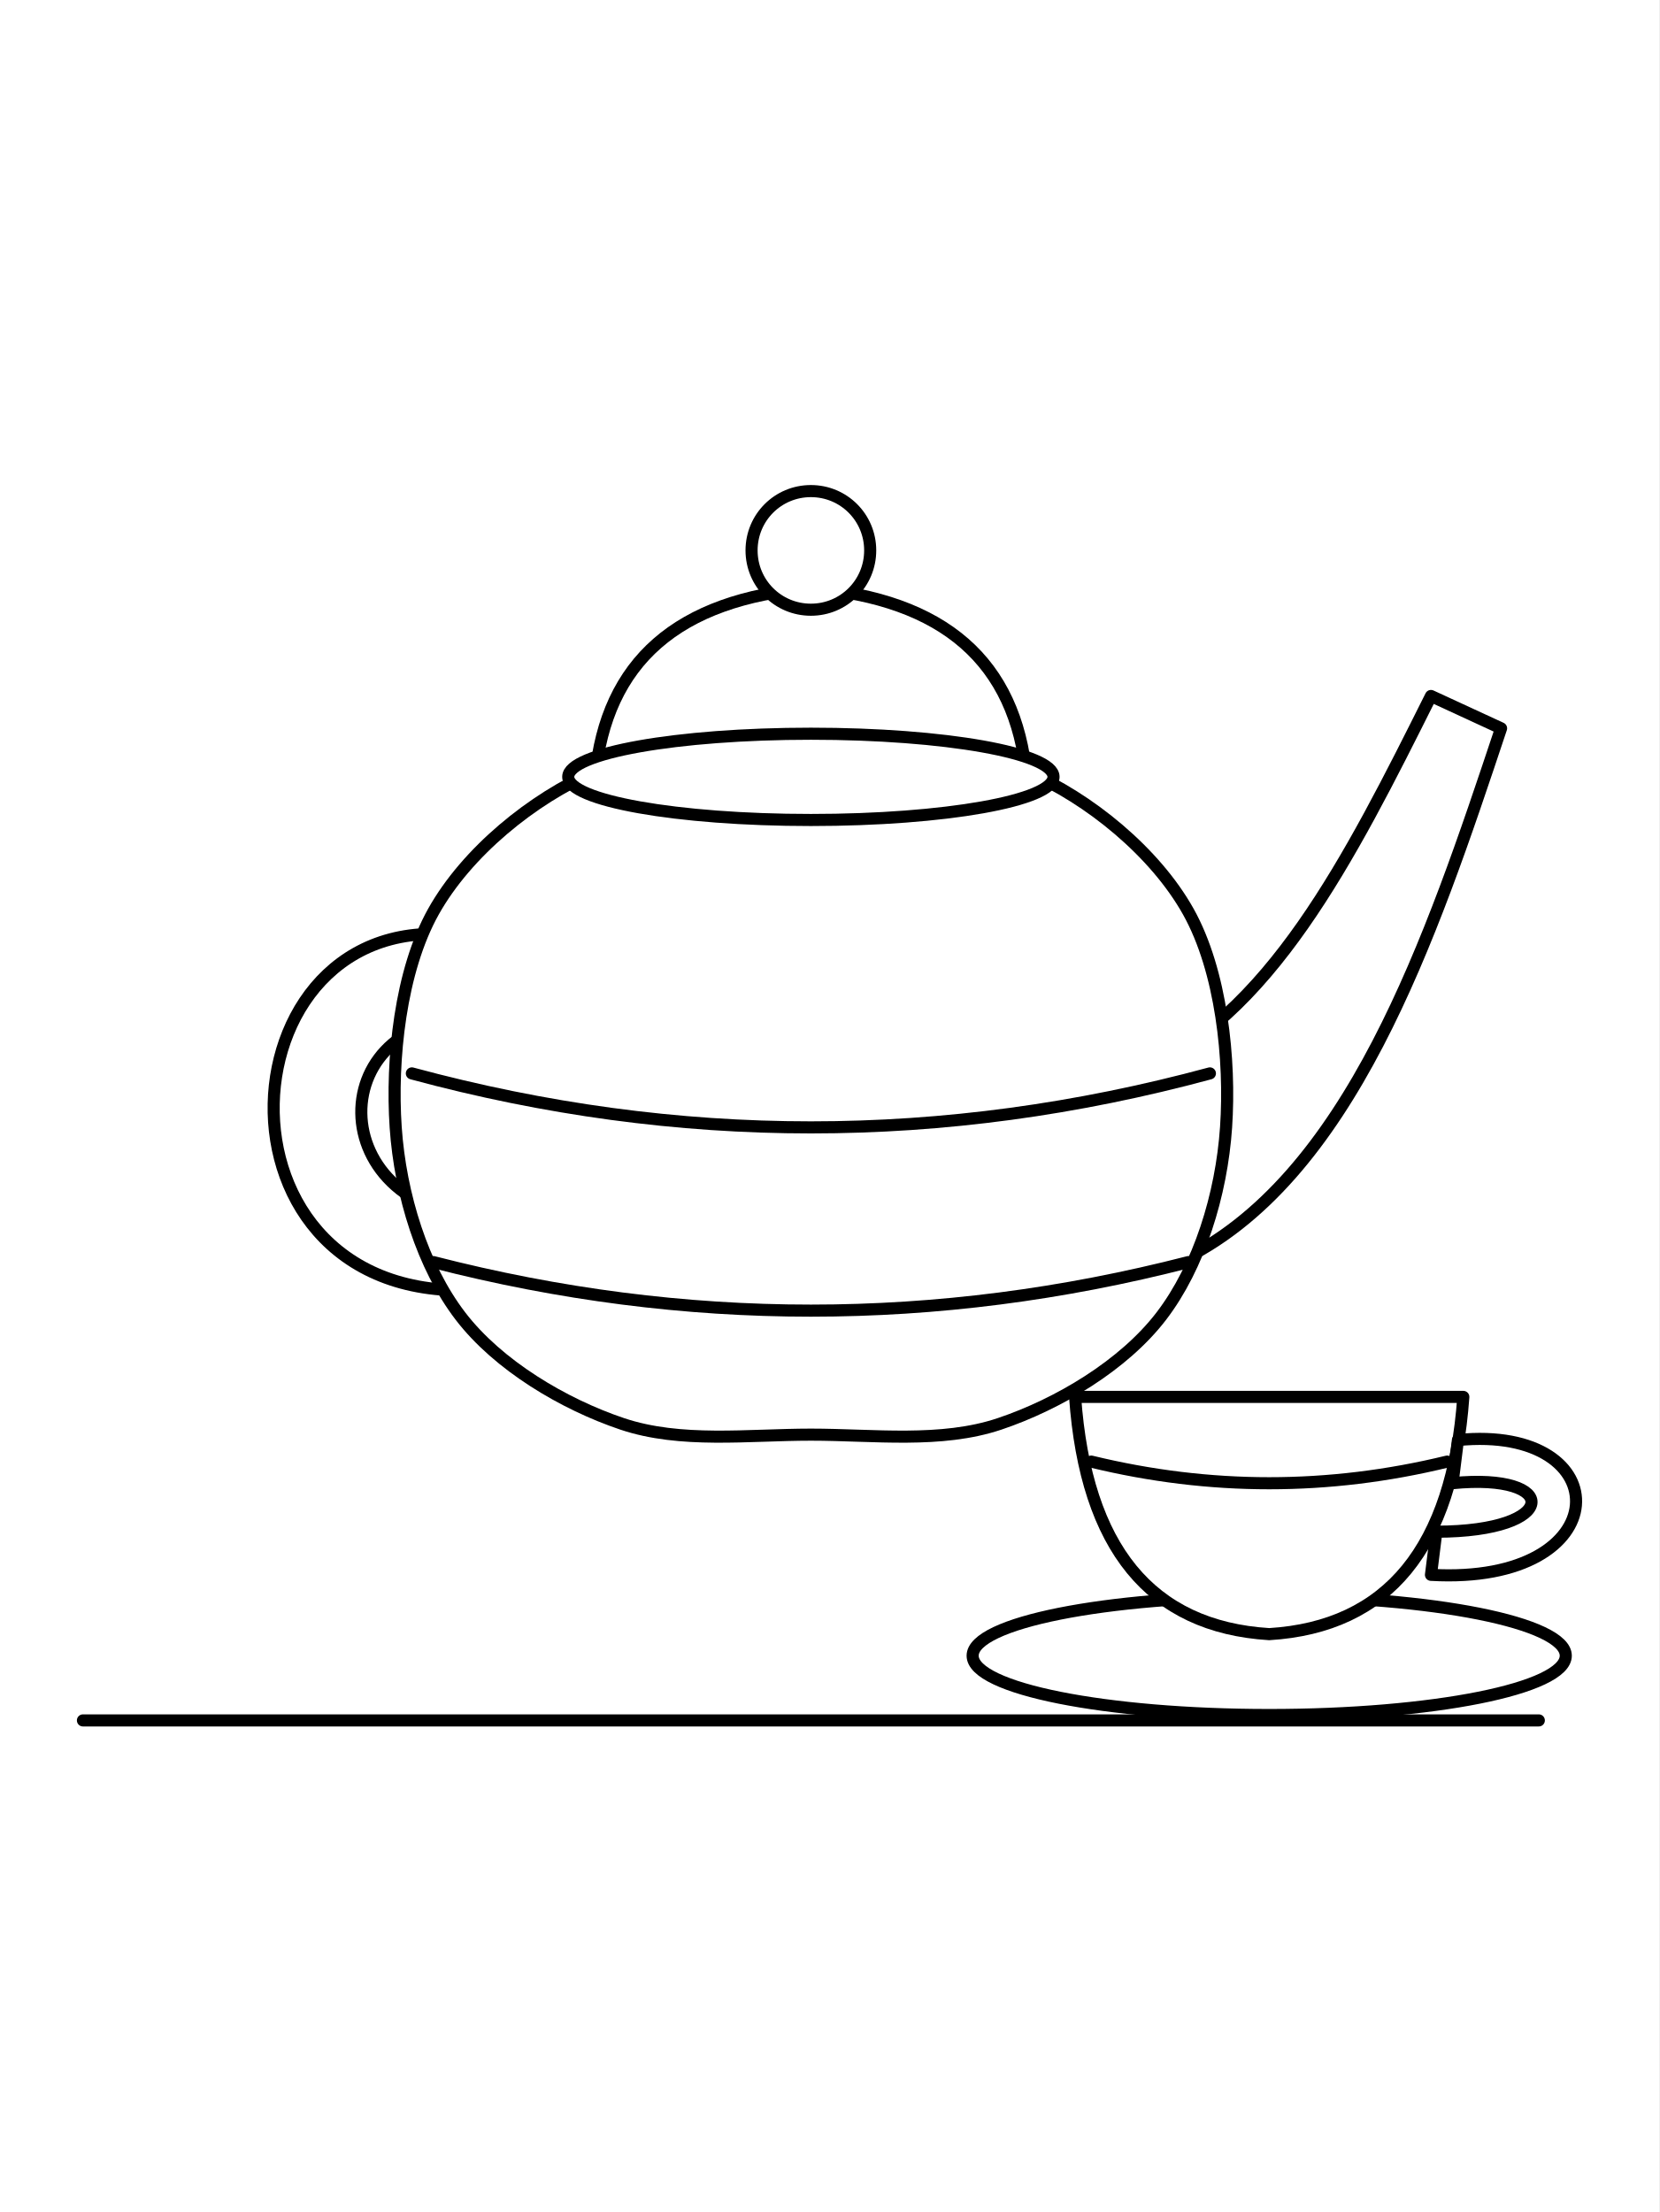
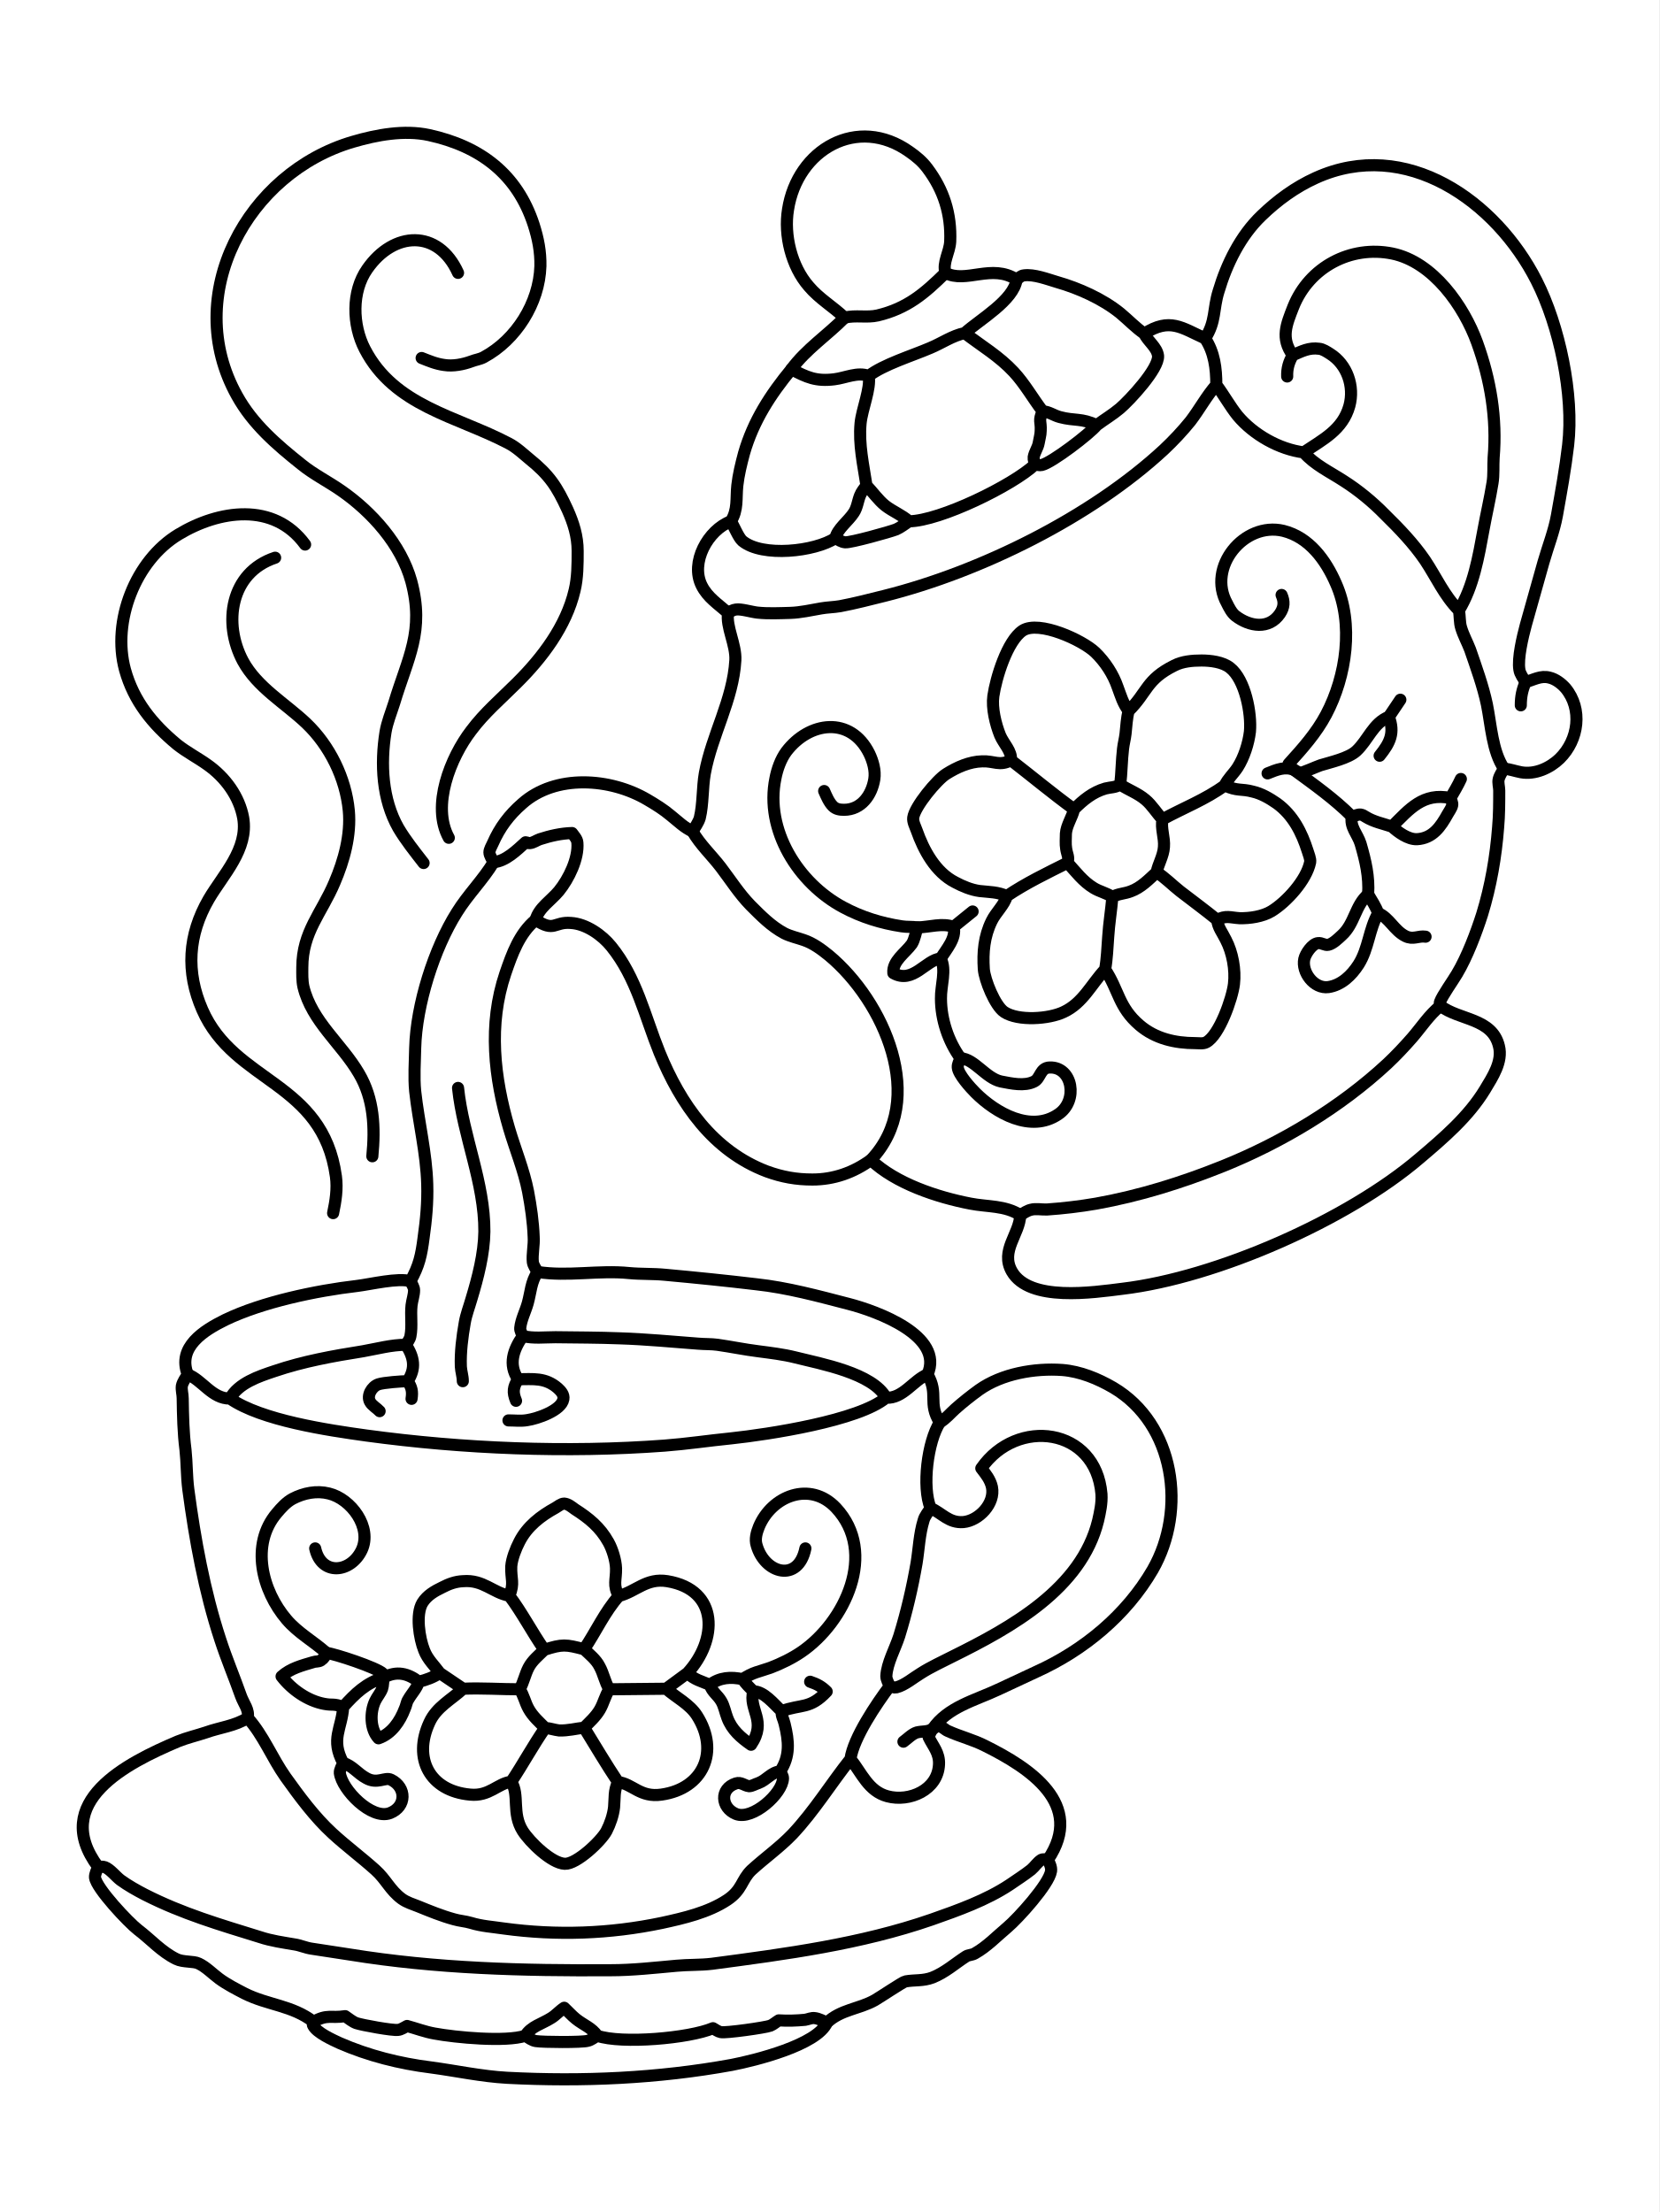
<svg xmlns="http://www.w3.org/2000/svg" version="1.1" viewBox="0 0 600 800" width="5.715in" height="7.62in" role="img" aria-label="Teatime, a picture to color">
  <rect width="600" height="800" fill="#fff" />
-   <g transform="translate(0.745 -118.79) scale(0.975)" fill="#fff" data-bw="white" stroke="#000" stroke-width="4.486" stroke-linecap="round" stroke-linejoin="round">
-     <path d="M420 520 C470 500 500 440 530 380 L556 392 C530 470 500 560 436 590 Z" />
-     <path d="M176 470 C80 450 70 610 180 600 L184 574 C116 574 118 494 180 500 Z" />
-     <path d="M300 400 C326.7 400 356.7 398 380 408 C403.3 418 427.7 438 440 460 C452.3 482 455.7 515 454 540 C452.3 565 444 591.7 430 610 C416 628.3 391.7 642.7 370 650 C348.3 657.3 323.3 654 300 654 C276.7 654 251.7 657.3 230 650 C208.3 642.7 184 628.3 170 610 C156 591.7 147.7 565 146 540 C144.3 515 147.7 482 160 460 C172.3 438 196.7 418 220 408 C243.3 398 273.3 400 300 400 Z" />
-     <path d="M220 410 C224 367.3 250.7 344 300 340 C349.3 344 376 367.3 380 410 Z" />
-     <path d="M390 410 C390 418.8 349.7 426 300 426 C250.3 426 210 418.8 210 410 C210 401.2 250.3 394 300 394 C349.7 394 390 401.2 390 410 Z" />
-     <path d="M322 326 C322 338.2 312.2 348 300 348 C287.8 348 278 338.2 278 326 C278 313.8 287.8 304 300 304 C312.2 304 322 313.8 322 326 Z" />
-     <path fill="none" stroke-width="4.486" d="M152 520 C250.7 546.7 349.3 546.7 448 520" />
-     <path fill="none" stroke-width="4.486" d="M160 590 C253.3 614 346.7 614 440 590" />
-     <path d="M580 736 C580 748.2 530.8 758 470 758 C409.2 758 360 748.2 360 736 C360 723.8 409.2 714 470 714 C530.8 714 580 723.8 580 736 Z" />
-     <path d="M398 640 L542 640 C538 696 514 725.3 470 728 C426 725.3 402 696 398 640 Z" />
-     <path d="M540 656 C600 650 600 710 530 706 L532 690 C578 690 578 668 538 672 Z" />
-     <path fill="none" stroke-width="4.486" d="M404 664 C448 674.7 492 674.7 536 664" />
-     <path fill="none" d="M30 760 L570 760" />
+   <g transform="translate(-3.827 -4.948) scale(1.013)" fill="#fff" data-bw="white" stroke="#000" stroke-width="4.319" stroke-linecap="round" stroke-linejoin="round">
+     <path fill="none" stroke-width="4.319" d="M341.3 102.3 C333.8 109.7 327.6 115 317.1 117.5 C313.2 118.4 309.2 117.3 305.3 118.3 M366.7 104.7 C365.7 112.1 353.5 119 348.2 123.8 M348.2 123.8 C343.8 124.7 340 127.4 335.9 129.1 C329.4 131.9 319.2 135 313.9 139.1 M348.2 123.8 C354.2 128.4 360.5 132.1 365.7 137.7 C369.6 141.9 372.5 147.1 376 151.7 M412.3 124 C413.6 126.8 416.8 128.8 417.2 131.9 C417.6 136.5 407 147.8 403.6 150.7 C401 152.9 398.1 154.6 395.3 156.7 M434 125.7 C437.3 130.7 438 136.4 438 142.3 M465.3 131.7 C468.5 130.3 471.1 128.9 474.7 129.4 C476 129.5 477.5 130.5 478.6 131.2 C484.7 135 487.4 142.8 485.5 149.8 C483.1 158.4 476 161.8 469.2 166.4 M465.3 131.7 C463.9 134.1 463.2 136.4 463.3 139.3 M465.3 131.7 C460.9 125.6 463 120.8 465.5 114.4 C471.2 100.2 486 92.4 500.8 95.4 C515.4 98.4 526.4 114.2 531.1 127.2 C535.9 140.5 538.2 154.2 537 168.3 C536.8 171.3 537.1 174.4 536.6 177.3 C535.7 182.9 534.4 188.4 533.4 193.9 C531.6 203.7 529.8 214.3 524.6 222.8 M286.3 136.7 C291.8 139.6 295.1 141.1 301.6 140.3 C305.7 139.8 309.9 137.6 313.9 139.1 M313.9 139.1 C314.7 143.6 311.5 150.9 311 156 C310.3 163.6 312 170.9 313.1 178.2 M438 142.3 C440.7 145.9 442.8 149.8 445.6 153.3 C451.3 160.1 460.5 165.3 469.2 166.4 M438 142.3 C434.5 146.3 432 151 428.8 155.2 C425.9 158.8 422.6 162.3 419.3 165.4 C393.3 189.5 353.9 209 319.6 217.6 C314.4 218.9 309 220.3 303.7 221.3 C301.4 221.7 299.1 221.7 296.9 222.1 C293.4 222.7 289.5 223.6 285.9 223.7 C282.1 223.8 278 224 274.2 223.6 C272.2 223.4 268.3 222.2 266.5 222.5 C265.5 222.6 264.5 223.2 263.7 223.7 M376 151.7 C378.4 151.9 379.9 153.2 382.2 153.8 C387.4 155.2 390 154.1 395.3 156.7 M376 151.7 C374.4 155.3 375.5 155.2 375.3 158.7 C375.3 160.1 374.8 161.7 374.6 163 C374.3 164.8 373.1 166.3 372.8 168.1 C372.7 169 373.1 169.9 373.3 170.7 M395.3 156.7 C392.9 159.7 379.3 170.1 375.7 170.9 C374.8 171.1 374.1 170.8 373.3 170.7 M469.2 166.4 C473 170.8 478.6 173.4 483.5 176.6 C488.7 179.9 493.8 184.1 498.1 188.5 C503.3 193.6 508.4 198.9 512.5 204.9 C516.5 210.9 519.4 217.6 524.6 222.8 M373.3 170.7 C365.3 178.2 339.3 190.9 328.3 191 M313.1 178.2 C315.3 180.5 317.3 183.4 319.8 185.4 C322.5 187.5 325.7 188.7 328.3 191 M313.1 178.2 C312.3 179.3 311.3 180.5 310.8 181.8 C310 183.8 309.8 186.1 308.6 187.9 C306.7 190.9 302.7 193.7 302 197 M264.7 191 C265.8 192.7 267.4 196.8 268.8 198 C275.9 203.9 294.7 201.8 302 197 M328.3 191 C326.8 192 325.3 193.2 323.7 193.9 C321.4 194.8 307.4 198.7 305.5 198.5 C304.2 198.4 303.1 197.6 302 197 M524.6 222.8 C525 224.8 524.8 227.1 525.4 229 C526.2 231.7 527.6 234.2 528.6 236.8 C530.8 243.2 533.2 249.8 534.6 256.4 C536.1 263.8 536.5 273.1 540.7 279.3 M548.4 248.4 C547.2 251.2 546.7 253.6 546.7 256.7 M406.7 258.7 C413.4 252.1 412.9 247.5 423 242.5 C425.9 241 429.5 240.7 432.7 240.7 C435.9 240.7 440.3 241.2 442.9 243.3 C448.3 247.5 450.6 259.6 450 266.1 C449.5 270.3 447.9 275.3 445.6 278.9 C444.1 281.2 442.1 282.9 441 285.3 M406.7 258.7 C406 261.3 405.9 264.1 405.6 266.8 C405.4 268.6 404.9 270.4 404.7 272.2 C404.2 276.4 404.2 280.8 403.7 285 M406.7 258.7 C404.6 255.9 404 253.5 402.8 250.3 C401.2 245.6 398.3 241.2 394.8 237.8 C390.2 233.4 374.7 226.3 368.9 230 C363.3 233.7 359.3 247.1 358.4 253.4 C357.8 257.7 359.2 263.4 360.8 267.4 C362.1 270.5 365 273 364.7 276.3 M499.6 260.8 L503.7 254.7 M499.6 260.8 C501.7 266.5 500.1 270 496.3 274.7 M364.7 276.3 C372.2 282.1 379.5 288.2 387.2 293.8 M364.7 276.3 C360.6 278.5 358.6 276.5 354.4 276.7 C349.9 276.8 345.4 278.8 341.6 281.2 C338.2 283.3 330.3 292.9 329.8 296.8 C329.6 298.3 330.5 299.9 331 301.3 C333.5 308.4 337.7 316.3 344.8 319.9 C347.4 321.3 350.5 322.6 353.5 323 C357 323.4 360 323.3 363.2 324.8 M465.8 279.8 C462.6 278.4 459.5 279.7 456.3 281 M465.8 279.8 C473 285.1 480.1 290.1 486.4 296.4 M403.7 285 C406.6 286.9 410 288.1 412.7 290.4 C415 292.3 416.7 295.2 418.8 297.4 M403.7 285 C401.8 286.1 400.4 285.9 398.4 286.4 C393.9 287.7 390.5 290.5 387.2 293.8 M441 285.3 C445.5 287.4 446.9 286.4 451 287.5 C454.1 288.2 457 289.9 459.6 291.7 C465.4 295.9 468.5 302.1 470.6 308.7 C470.9 309.8 471.7 311.5 471.5 312.7 C470.2 319.1 463.1 326.9 457.7 330.2 C454.6 332.1 449.9 332.8 446.3 332.7 C443 332.5 441.4 331.6 438.3 333.3 M441 285.3 C434.2 290.3 426.1 293.4 418.8 297.4 M521.6 289.8 C511.8 287.8 507 293.7 500.7 300 M521.6 289.8 C522.9 287.5 524.2 285.4 525.3 283 M521.6 289.8 C521.8 290.6 522.4 291.5 522.2 292.4 C522 293.4 521.1 294.6 520.6 295.5 C518.1 300 515.3 304.2 509.6 304.5 C506.4 304.6 502.9 302 500.7 300 M387.2 293.8 C386.6 296.6 384.5 299.5 384.3 302.5 C384.3 304.2 384.1 306.2 384.4 307.9 C384.7 310 385.5 310.8 384.9 312.9 M486.4 296.4 C487.4 296.2 488.5 295.6 489.5 295.7 C490.2 295.8 490.7 296.1 491.3 296.5 C494.2 298.3 497.4 298.9 500.7 300 M418.8 297.4 C418.1 300.6 419.6 303.9 419.3 307.3 C419.1 310.5 417.2 313.5 416.7 316.3 M251 301.7 C253.7 306.4 257.8 310.2 261.1 314.5 C264.6 319.1 267.7 324 271.7 328.1 C275.4 331.8 279.1 335.6 283.8 338.1 C286 339.2 288.4 339.7 290.7 340.5 C294 341.6 297 343.8 299.7 346 C319.3 362.3 335.1 397.5 314.7 419 M208 302.3 C208.7 303.3 209.8 304.4 209.9 305.7 C210.4 311.4 206.8 318.7 203.3 323 C200.5 326.4 196.1 329 195 333.3 M208 302.3 C204.1 302.4 200.2 303.3 196.5 304.5 C195.3 304.9 194.2 305.8 192.9 305.9 C192.3 306 192 305.6 191.4 305.6 M191.4 305.6 C188.3 308.4 184.3 312.4 180 312.7 M384.9 312.9 C387.8 316.1 390.4 319.6 394.2 321.9 C396.3 323.2 398.8 323.7 400.9 325.1 M384.9 312.9 C377.7 316.5 370 320.2 363.2 324.8 M416.7 316.3 C419.7 318.2 422.3 320.9 425.1 323.1 C429.5 326.5 434 329.8 438.3 333.3 M416.7 316.3 C413.9 318.9 411.1 321.8 407.5 323.1 C405.2 324 403.1 323.9 400.9 325.1 M492.2 324.2 C493.5 326.4 494.9 328.5 495.8 330.9 M492.2 324.2 C487.6 328 487.4 334.7 482.8 338.8 C481.5 340 479.7 341.8 478 342.2 C476.8 342.5 475.6 341.4 474.3 341.6 C472.2 341.8 469.8 345.4 469.4 347.3 C468.4 352 472.9 358 478 357.3 C482.7 356.6 486.3 353.1 488.8 349.2 C492.4 343.5 492.5 336.6 495.8 330.9 M363.2 324.8 C362.4 327.9 359.3 330.6 357.8 333.7 C355.1 339.2 354.6 344.9 355 350.9 C355.3 354.8 359 364 362.3 366.2 C367.3 369.5 378.3 368.7 383.5 366.2 C390.4 363 393.4 356.2 398.3 351 M400.9 325.1 C400.5 329.8 399.7 334.6 399.4 339.4 C399.1 343.3 399 347.1 398.3 351 M438.3 333.3 C438.6 336.1 440.2 337.9 441.4 340.4 C443.8 345 444.9 351.1 444.3 356.2 C443.7 361.3 439.1 374.5 434.4 377 C433.3 377.6 431.7 377.3 430.4 377.3 C423.3 377.3 416.2 375.7 410.6 370.9 C403.1 364.5 403.2 358.4 398.3 351 M344.2 335.8 L351 330.3 M344.2 335.8 C345.3 339.8 341.6 343.8 339.6 347.1 M518 364 C514 367.2 511.2 371.6 507.9 375.4 C505.1 378.6 502.1 381.8 499 384.7 C482.3 400.2 461.5 412.7 440.4 421.2 C425.7 427.1 410.7 431.8 395.1 434.6 C389.3 435.6 383.4 436.3 377.6 436.7 C375.7 436.8 373.6 436.3 371.8 436.8 C370.5 437.1 369.2 438 368 438.7 M195.7 459 C193.3 462.6 193.3 466.1 192.2 470.1 C191.4 473 189.8 476 189.5 479 C189.4 480 190.1 481 190.4 481.9 M150.3 462.3 C150.8 463.3 151.6 464.5 151.6 465.5 C151.6 467.3 150.9 469.1 150.7 470.9 C150.3 474.5 151 478.4 150.3 481.9 C150.1 483.1 149.2 484.1 148.7 485 M190.4 481.9 C194.3 482.8 198.1 482.3 202.1 482.3 C209.7 482.4 217.4 482.4 225.1 482.7 C234.4 483 243.7 483.9 253 484.6 C255.3 484.8 257.7 484.7 259.9 485 C264.8 485.7 269.6 486.7 274.4 487.3 C278.9 487.9 283.3 488.4 287.7 489.5 C296.8 491.8 315.3 495.1 320.1 503.9 M190.4 481.9 C187 486.8 185.2 492 188.7 497.3 M148.7 485 C151.6 489.5 152.3 493.4 149.3 498 M148.7 485 C143.5 485 138.5 486.4 133.4 487.3 C122.7 489 112.1 490.9 101.8 494.4 C96.1 496.3 88.9 498.7 85.9 504.2 M70.8 495.6 C76 497.6 79.5 504.3 85.9 504.2 M334.9 495.6 C329.9 497.6 326.1 504.3 320.1 503.9 M188.7 497.3 C187 500.1 186.7 501.9 188 505 M149.3 498 C150.8 500.2 151.1 501.7 150.7 504.3 M149.3 498 C147.2 498 140.7 498.5 138.9 499.1 C136.5 499.9 134.6 503.2 135.9 505.4 C136.6 506.7 138.4 507.7 139.3 508.7 M320.1 503.9 C310.4 512.1 278 517 264.9 518.4 C256.9 519.2 248.9 520.4 241 521 C206.1 523.6 169.1 522.1 134.6 517.4 C120.9 515.5 97.1 512 85.9 504.2 M339.3 512.7 C334.9 519.6 332.9 535.8 336 543.3 M336 543.3 C335.2 544.7 333.9 546.1 333.5 547.7 C332 552.5 331.8 558 331 562.9 C329.5 571.6 327.4 580.6 324.8 589 C323.4 593.4 320.4 598.7 320.2 603.3 C320.2 604.6 321 605.8 321.4 606.9 M185.6 574.6 C187.5 570.1 186.1 568.6 186.3 564.1 C186.5 561.4 187.9 557.8 189.2 555.3 C192 549.8 196.8 546.1 202.1 543.2 C203 542.7 204.1 541.7 205.2 541.7 C206.6 541.8 207.9 542.9 209 543.7 C214 546.9 218 550.1 221 555.5 C222.4 558 223.6 561.9 223.7 564.8 C223.8 569 222.5 570.8 224.7 574.7 M185.6 574.6 C190.2 580.7 193.7 587.6 198.1 593.9 M185.6 574.6 C179.7 573.5 176.3 568.8 169.1 569.4 C166.4 569.5 164 570.4 161.7 571.6 C159 572.9 156.3 574.4 154.6 577.1 C152.1 581.2 153.5 589.9 155.2 594.1 C156.4 597.3 158.9 599.6 160.8 602.2 M224.7 574.7 C231 573 234.5 568.2 242 569.4 C260.7 572.5 259.9 590.6 249.2 602.2 M224.7 574.7 C219.7 580.3 216.5 587.5 212.3 593.7 M198.1 593.9 C204.6 591.8 205.8 592 212.3 593.7 M198.1 593.9 C196.2 595.8 193.8 597.7 192.5 600.2 C191.2 602.7 190.7 605.5 189.3 608 M212.3 593.7 C214.2 595.5 216.6 597.4 217.8 599.8 C219.3 602.5 219.7 605.4 221.3 608 M120.3 595 C123.2 595.3 138.4 600.3 140.5 602.4 C141 602.9 140.6 603.3 140.8 603.8 M160.8 602.2 L169.1 607.8 M160.8 602.2 C158.3 603.8 156.1 604.6 153.3 605.3 M249.2 602.2 C251.7 604.6 254.2 605.1 257.2 606.4 M249.2 602.2 L241.6 607.8 M140.8 603.8 C145.4 601.3 149.4 602.3 153.3 605.3 M140.8 603.8 C134.5 605.7 130.6 609.5 126.3 614.3 M268.9 604.4 C264.7 603.5 260.8 603.7 257.2 606.4 M268.9 604.4 C270 606 271.3 607.3 272.7 608.7 M321.4 606.9 C316.8 613 308.4 625.4 307.4 632.9 M169.1 607.8 C175.8 607.5 182.6 608 189.3 608 M169.1 607.8 C164.9 611.7 159.6 614.3 157.1 619.8 C151.1 632.7 157.2 644.3 171.6 645.6 C178.5 646.3 181.4 641.6 186.3 641 M241.6 607.8 L221.3 608 M241.6 607.8 C245.1 610.9 250 613.3 252.6 617.4 C260.7 630.1 254.9 643.5 239.9 645.6 C232.3 646.7 229.7 641.8 224.4 641.1 M189.3 608 C190.8 610.2 191.2 612.7 192.5 615 C194 617.7 196.3 619.7 198.4 621.8 M221.3 608 C219.8 610.3 219.3 612.9 217.9 615.3 C216.5 617.7 214.3 619.7 212.3 621.7 M272.7 608.7 C276.6 608.8 279.9 613.1 282.8 615.8 M126.3 614.3 C125.8 622.1 121.7 625.8 126.3 634.3 M282.8 615.8 C282.7 617.6 283.5 618.6 283.9 620.4 C285.4 626.5 285.9 631.9 282.3 637.3 M92.2 618.2 C97.8 624.4 100.9 632.5 105.7 639.3 C110.7 646.3 116.1 653.6 122.4 659.4 C127.4 664 132.8 668 137.8 672.5 C141.6 675.9 143 679.7 147.2 682.8 C149 684.1 151.1 684.7 153.1 685.5 C157.3 687.2 161.4 688.9 165.8 690.1 C167.8 690.7 169.9 690.8 171.9 691.4 C175.8 692.6 179.6 692.8 183.6 693.4 C202.6 696 221.5 695.3 240.1 691.4 C247.9 689.7 256.6 687.7 263.4 683.2 C268.8 679.6 268.4 676.1 272 672.6 C276.8 668.2 282.2 664.4 286.7 659.7 C294.5 651.4 300.4 641.7 307.4 632.9 M198.4 621.8 C200.1 621.9 201.7 622.5 203.4 622.7 C206.6 622.8 209.5 622 212.3 621.7 M198.4 621.8 C194.1 628 190.5 634.7 186.3 641 M212.3 621.7 C216.3 628.2 220.2 634.8 224.4 641.1 M336.7 622.2 C334.7 623.3 333.2 622.9 331.1 623.4 C329.4 623.9 327.7 625.7 326.3 626.7 M336.7 622.2 C336 623.2 335.7 623.9 335.3 625.1 C336.9 628.4 339.2 630.7 339 634.8 C338.6 644 328.4 648.3 320.6 646.2 C313.8 644.4 311.4 637.9 307.4 632.9 M126.3 634.3 C129.5 635.2 131.5 638.1 134.5 639.7 C138.5 642 141.2 639.2 143.4 640.3 C148.9 643 148.9 649.9 143 652.2 C136.4 654.7 125.9 643.9 125.1 637.9 C125 636.7 125.9 635.4 126.3 634.3 Z M282.3 637.3 C282.7 638.1 283.3 638.9 283.3 639.8 C283.2 645.2 272.4 654.9 266.5 652.5 C261.2 650.3 260.6 643.5 266.5 641.6 C268.3 641 269.5 642.4 271.2 642.6 C272.2 642.6 273.5 641.8 274.5 641.5 C277.5 640.4 279.1 637.6 282.3 637.3 Z M186.3 641 C189.3 645.7 186.4 652.3 190.4 658.6 C192.9 662.5 200.6 670.1 205.4 670.3 C209.6 670.5 218.4 662.2 220.3 658.6 C221.6 656.1 222.7 652.9 223 650.1 C223.3 646.7 222.9 644.3 224.4 641.1 M377.9 668.8 C377.1 668.8 376.3 668.5 375.5 668.9 C374.1 669.8 373.2 671.3 371.9 672.4 C369.5 674.3 366.8 676 364.2 677.8 C355.9 683.3 345.8 686.9 336.4 690.2 C311 699 284.3 702.5 257.9 706 C253.7 706.5 249.5 706.3 245.3 706.7 C237.5 707.4 229.6 708.3 221.8 708.3 C190.5 708.5 159.5 707.7 128.7 702.7 L115 700.6 C112.9 700.3 111 699.4 109 699.1 C104.9 698.4 100.6 697.8 96.7 696.5 C82.2 692 69.1 688.2 55.5 681.3 C52.6 679.8 49.4 678 46.8 676.1 C45.1 674.8 43.1 672.2 41.2 671.5 C40.4 671.2 39.6 671.4 38.8 671.4 M127 724.7 C128.2 725.5 129.6 726.7 131 727.2 C133.1 727.9 144 729.9 145.9 729.6 C147 729.5 148.1 728.7 149.1 728.2 M127 724.7 C121.9 725.5 120.7 723.9 115.7 726.7 M281.8 726.2 C284.9 726.4 288.1 726.3 291.2 726 C292.4 725.8 293.5 725.2 294.7 725.4 C296.2 725.6 297.6 726.4 299 727 M281.8 726.2 C280.8 726.8 279.8 727.7 278.8 728.1 C277 728.8 262.7 730.8 261.1 730.4 C260.1 730.2 259.2 729.5 258.3 729 M149.1 728.2 C152.4 729.1 155.5 730.3 158.9 730.9 C166.4 732.3 184.4 734 191.3 731.7 M258.3 729 C249.8 732.6 225.7 734.7 217 731.7 M191.3 731.7 C193.4 728.3 197.2 727.5 200.5 725.4 C202.2 724.4 203.5 722.8 205.2 721.7 C206.6 723 207.9 724.5 209.4 725.7 C212 727.8 215.2 728.9 217 731.7 M191.3 731.7 C192.5 732.4 193.7 733.4 195.1 733.6 C197.6 734 211.6 734.1 213.6 733.5 C214.9 733.2 215.9 732.3 217 731.7 M495.8 330.9 C499.7 332.5 501.5 337.1 505.5 339.1 C508.3 340.5 510.1 338.9 512.7 339.3 M321.4 606.9 C322.3 607.1 322.8 607.5 323.8 607.3 C326.7 606.6 330 603.8 332.5 602.3 C336.1 600 340.1 598.2 343.8 596.3 C364.6 586 389.8 572.2 395.8 547.8 C396.5 544.7 397.2 541.6 397 538.3 C395 514.5 366.8 510.8 354.1 529.1 C355.7 531.2 357.3 533.1 357.9 535.8 C359.1 541.7 353.2 547.8 347.7 548.3 C342.5 548.7 340.1 545.1 336 543.3 M120.3 595 C119.8 596.2 119.6 596.8 118.3 597.7 C117.5 598.2 116.4 598 115.6 598.3 C111.6 599.5 107.5 600.5 104.3 603.4 C107.9 608.1 113.6 612.1 119.5 613.2 C122.6 613.8 122.7 613 126.3 614.3 M282.8 615.8 C289.9 613.2 292.9 615.2 298.9 608.8 C297.1 607 295.4 606.1 293 605.3 M140.8 603.8 C140.5 605.1 140.6 606.6 140.2 607.8 C139.6 609.4 138.4 610.7 137.7 612.2 C135.8 616.2 135.9 622.3 138.9 625.5 C143.6 623.9 146.6 619.4 148.3 614.9 C148.8 613.9 148.9 612.6 149.5 611.7 C150.8 609.4 152.6 607.7 153.3 605.3 M257.2 606.4 C258 609 260 610 261.3 612.3 C262.3 614 262.7 616.3 263.4 618.1 C265 622.5 268.3 625.3 271.9 627.8 C277.7 619.2 270.9 615.3 272.7 608.7 M346.7 382.7 C346.3 383.7 345.6 384.8 345.7 386 C345.9 388.5 350.3 393.3 352 395 C359.3 402.3 371.8 409.4 381.6 402.7 C388.8 397.9 386.7 385.7 378.5 386 C375.1 386.1 375.3 389.8 373 391 C369.5 392.8 364.8 391.7 361.1 391 C355.7 389.8 351.6 382.9 346.7 382.7 Z M344.2 335.8 C340.1 334.3 335.7 335.9 331.3 336 M339.6 347.1 C334.3 347.5 329.7 356.3 322.7 352.3 C322.3 348 327 345.1 329.3 341.9 C330.3 340.3 330.7 337.8 331.3 336" />
+     <path fill="none" stroke-width="4.319" d="M499.6 260.8 C494 263 492.2 269.1 488 273 C485.2 275.6 478.8 277 475.2 278.1 C474 278.5 468.8 280.8 468.1 280.8 C467.3 280.7 466.5 280.1 465.8 279.8 M465.8 279.8 C465 279.1 464.4 278.4 463.8 277.6 C468.8 272.1 473.7 266.6 477.2 260 C484.5 246.2 487.1 227.6 480.7 213.2 C477.1 204.9 471.2 196.7 461.9 194.4 C447.9 191.1 434.6 207.4 441.8 220.3 C442.6 221.9 443.5 223.7 444.9 224.8 C449.9 228.6 456.8 229.7 460.7 224 C462.3 221.6 462.3 219.6 461.3 217.3 M486.4 296.4 C485.6 300.1 488.4 302.6 489.5 306.1 C491.3 312.3 492.6 317.8 492.2 324.2 M339.6 347.1 C341.7 351.2 339.6 356.8 339.7 361.4 C339.7 368.8 342.3 376.7 346.7 382.7 M188.7 497.3 C194.1 497.3 198.4 496.6 202.9 500.5 C204 501.5 205.2 502.8 204.9 504.4 C204.2 508.5 195.5 511.4 192 511.9 C189.8 512.3 187.5 512 185.3 512 M167.3 393.3 C169.1 410.6 176.8 427.1 176.7 444.6 C176.6 452.5 174.4 461 172.1 468.6 C171.3 471.4 170.2 474.2 169.7 477.1 C168.8 482.2 168.1 487.7 168.3 492.8 C168.4 494.6 169 496.2 169 498 M331.3 336 C329.5 335.7 327.5 335.9 325.7 335.6 C318.4 334.5 311.3 332.3 304.8 328.8 C288.7 320.2 276.8 301.2 280.6 282.8 C281.2 279.6 282.5 275.9 284.5 273.2 C292.6 262.5 307.4 260.4 314.1 273.9 C315.4 276.6 316.4 280 315.9 283.1 C315 288.7 311.3 294 305.1 294 C303.6 294 302.2 293.8 301.1 292.7 C299.7 291.3 298.8 289.1 298 287.3" />
+     <path fill="none" stroke-width="4.319" d="M120.3 595 C115.6 590.8 110.2 587.9 106.1 583.1 C97.3 572.8 93.1 556.3 102.6 545.1 C104.2 543.2 106 541.2 108.2 540 C112.2 537.9 116.8 537 121.2 538.1 C129.1 540 136.7 550.2 132.9 558.3 C129 566.5 118.5 567.6 116.3 557.7 M268.9 604.4 C272.5 601.9 274.9 601.7 278.8 600.3 C282.5 598.9 286.6 596.9 289.8 594.7 C305.4 584.1 317.2 559.2 302.2 543.2 C293 533.5 279.3 538.9 274.7 550 C273.9 552 273.2 554.4 273.9 556.6 C276.8 566.8 288.8 570 291.3 557.7" />
+     <path fill="none" d="M341.3 102.3 C348.6 106.2 357.8 98.9 366.7 104.7 M341.3 102.3 C340.2 98.6 342.8 95 343 91.1 C343.4 81.3 340.7 72.7 334.8 64.9 C333.1 62.6 330.8 60.7 328.5 59.1 C309.9 45.8 288.4 58.3 285.1 79.7 C283.6 88.8 286.3 100 292.5 107.1 C296.2 111.5 301.2 114.4 305.3 118.3 M366.7 104.7 C367.5 104.1 368.3 103.3 369.3 103.2 C372.9 102.7 377.8 104.6 381.2 105.6 C388.9 107.8 397.4 111.6 403.7 116.7 C406.6 119.1 409.2 121.9 412.3 124 M305.3 118.3 C299.1 124.6 291.6 129.5 286.3 136.7 M412.3 124 C421.4 118.2 425.6 121.9 434 125.7 M434 125.7 C437.9 119.7 436.8 115.3 438.8 108.9 C441.7 99.1 446.6 89.1 454.1 81.9 C459.8 76.4 466.2 71.7 473.5 68.4 C505.7 53.8 537.9 76.7 552.3 105.1 C560.5 121.2 565.7 145.9 563.6 163.8 C562.6 172.3 561.1 180.5 559.6 188.9 C558.6 194.5 556.4 200 554.8 205.6 L548.5 228 C547.4 232.1 545.5 239.9 546.2 244 C546.4 245.5 547.7 247.2 548.4 248.4 M286.3 136.7 C278.8 145.8 272.7 155.2 269.4 166.7 C268.4 170.4 267.4 174.5 267 178.2 C266.5 182.9 267.3 186.9 264.7 191 M264.7 191 C256.5 194.1 250.1 205.7 254.3 214 C256.4 218.2 260.2 220.6 263.7 223.7 M263.7 223.7 C262.9 228.7 266.6 235 266.3 240.6 C265.5 254.7 257.9 267.3 255.4 281 C254.5 286.1 254.8 292 253.6 296.9 C253.1 298.6 251.9 300.2 251 301.7 M548.4 248.4 C551.3 247.6 553.8 246 556.9 246.8 C559.1 247.3 561.2 248.9 562.7 250.6 C568.8 258 567.4 269 560.6 275.7 C557.1 279.1 551.8 281.5 546.8 280.6 C544.7 280.2 542.8 279.5 540.7 279.3 M540.7 279.3 C540 280.5 539.1 281.8 538.8 283.1 C538.5 284.3 539 285.9 539 287.1 C539 291.5 539 295.9 538.6 300.3 C537.8 310.7 536 321.2 532.9 331.3 C530.8 337.9 527.5 346.6 523.9 352.6 C522.5 355 518.7 360.3 517.9 362.5 C517.6 363.2 518 363.5 518 364 M251 301.7 C248.1 300.4 245.8 298.1 243.3 296.1 C240.7 293.9 237.8 292.1 234.9 290.4 C221.7 282.6 202.1 281.2 190.2 291.8 C185.5 295.9 182.2 300.3 179.7 306 C179.3 306.9 178.5 308.2 178.5 309.2 C178.5 310.3 179.5 311.7 180 312.7 M180 312.7 C176.2 319 170.8 324.3 166.9 330.6 C158.7 343.6 152.4 363.7 152 379 C151.9 384 151.5 389.5 152 394.5 C153.2 405.5 156 416.6 156.3 427.7 C156.5 434.2 155.9 440.4 155 446.8 C154.2 453 153.4 456.8 150.3 462.3 M195 333.3 C201.8 337.8 201.5 333.9 207.6 334.4 C213 334.7 218.7 338.7 222 342.8 C231 353.9 234 367.7 239.2 380.6 C246.7 399 258.3 415.8 277.5 423.1 C283 425.1 288 426 293.8 426 C301.5 426 308.5 423.5 314.7 419 M195 333.3 C189.2 338.1 186.6 345.4 184.2 352.4 C178 370.7 180.2 389.6 185.5 407.7 C187.7 415.2 190.8 422.6 192.3 430.3 C193.3 435.6 194.1 441.1 194.3 446.5 C194.5 449.4 193.7 452.7 194 455.5 C194.2 456.8 195.1 457.9 195.7 459 M518 364 C524.8 369.2 536.5 368.3 538.9 378.4 C540.3 383.9 536.6 389.4 533.9 393.9 C528 403.6 519.2 411.1 510.6 418.4 C484.9 440.4 438.1 461 404.5 465 C394.1 466.3 371.3 469.8 365 458.8 C360.8 451.4 367.8 445.5 368 438.7 M314.7 419 C323.5 427.4 338.3 432.3 350.2 434.6 C356.3 435.8 362.6 435.2 368 438.7 M195.7 459 C206.4 460.7 217.6 458.3 228.4 459.4 C232.6 459.8 236.9 459.6 241.1 460 C252 461 262.9 462.1 273.8 463.4 C284.9 464.6 295.9 467.6 306.7 470.4 C316.8 473 341 481.8 334.9 495.6 M150.3 462.3 C145.9 461 136.1 463.4 131.2 464 C116.6 465.7 97.5 469.7 84.2 476.1 C76.5 479.9 67 485.8 70.8 495.6 M70.8 495.6 C70.1 496.8 69 498.2 68.7 499.7 C68.5 501.2 69 502.6 69 504.1 C69.1 510.3 69.2 516.3 70 522.5 C70.5 527.1 70.4 531.9 71 536.6 C73.4 554.6 76.7 572.8 82.4 590.2 C84.6 597 87.4 603.6 89.8 610.4 C90.8 613.2 92.8 615.3 92.2 618.2 M334.9 495.6 C339 502.6 334.9 505.8 339.3 512.7 M339.3 512.7 C341.5 511.4 343 509.5 344.8 507.9 C347.5 505.5 350.4 503.2 353.3 501.1 C361.5 495.3 373.1 493.3 383 494 C389.4 494.5 395.7 497.1 401.2 500.3 C423.2 513.3 427.5 544 415.3 565.3 C405.9 581.5 390.7 594.1 373.6 601.8 L360.1 608.1 C351.8 612 342.1 614.3 336.7 622.2 M92.2 618.2 C87.7 621.1 82.3 621.6 77.3 623.4 C74 624.5 70.5 625.3 67.3 626.6 C49.1 634.3 21.5 648.2 38.8 671.4 M336.7 622.2 C337.4 621.8 338.3 620.9 339.2 621.2 C340.3 621.4 341.2 622.5 342.2 622.9 C346.6 624.9 351.2 626 355.5 628.2 C371.2 636 391.3 649 377.9 668.8 M115.7 726.7 C115.7 727.2 115.2 727.4 115.6 728.1 C116.9 730.6 122.4 733.1 125 734.3 C135.3 738.8 146.4 741.6 157.6 743 C166.6 744.2 175.7 746.2 184.8 746.7 C211.7 748.1 238.7 746.9 265 742.1 C273.3 740.5 295.5 735 299 727 M38.8 671.4 C38.4 672.5 37.6 674 37.7 675.2 C38.2 679.1 49.7 691.3 53.1 693.9 C57.6 697.3 61.4 701.7 66.7 704.3 C69.1 705.5 72.9 705 74.7 705.9 C77.3 707.1 79.7 709.6 82 711.3 C84.7 713.3 88.2 715.1 91.1 716.6 C99.5 720.8 108 720.8 115.7 726.7 M299 727 C304 722.3 310.4 722.2 316.1 719 C317.7 718.1 326.2 712.4 327 712.3 C330.3 711.7 333.3 712.2 336.7 710.9 C341.2 709.1 344.6 706 348.6 703.4 C349.5 702.8 350.8 702.9 351.8 702.3 C356.1 699.9 359.7 696.1 363.4 693 C367.2 689.8 378.3 677.6 379 672.9 C379.2 671.4 378.4 670.1 377.9 668.8" />
+     <path fill="none" d="M167.3 102.3 C160.2 86.6 144.3 87.4 134.9 100.9 C129.2 109 129.6 121 134 129.5 C144.6 150 166.8 153.4 185.4 163.2 C188.1 164.6 190.4 166.8 192.7 168.7 C199.9 174.5 202.6 178.6 206.4 186.9 C208.5 191.6 210 196.3 210 201.6 C210 206.3 210 211.2 208.9 215.7 C205.9 228.5 197.3 239.8 188.2 248.8 C182.6 254.4 176.7 259.4 172 265.7 C164.6 275.3 157.7 292.6 164 304 M154.3 132.7 C157.1 133.8 159.4 134.8 162.4 135.2 C165.5 135.7 169.1 135 172.1 133.9 C173.6 133.3 175 133.2 176.5 132.4 C188 126.2 196.3 113.1 196.7 99.9 C196.8 94.7 195.9 90.1 194.3 85.1 C188.4 67 175.2 57.1 156.9 53.1 C148.1 51.2 138.3 53 129.8 55.5 C92.1 66.5 68.3 110.2 88.4 146.2 C94 156.3 102.5 163.6 111.4 170.7 C115.7 174.2 120.9 176.8 125.5 180 C136.5 187.6 147 199.3 150.6 212.4 C155.4 230.3 149.4 239.6 144.5 255.9 C143.4 259.4 142 262.7 141.4 266.3 C139.6 277.6 140.2 290.3 146 300.5 C148.6 304.9 151.9 309 155 313 M112.7 199.3 C101.5 184 81.9 187 67.5 195.7 C52.1 205 43.7 226.7 48.4 244 C51.5 255.2 58.2 263.4 67 270.7 C70.4 273.4 74.3 275.4 77.8 277.9 C84.2 282.4 89.2 289.2 90.6 296.9 C92.5 308.1 83.4 317.2 78.3 325.9 C70.9 338.7 70.1 351.9 76 365.4 C87.5 391.7 119 390.8 123.7 424.9 C124.3 429.3 123.6 433.7 122.7 438 M102 204 C86 209.3 83.3 227.4 90.5 240.9 C95.6 250.3 105.5 255.9 113.1 263.1 C121.5 271.1 127.2 282.7 128.3 294.3 C129.1 303 126.6 312.1 123.2 320 C118.6 330.9 111.7 337.6 111.7 350.3 C111.7 352.6 111.6 354.9 112.1 357.2 C115.1 369.6 125.7 377.5 131.9 388.1 C137.3 397.2 137.7 407.5 136.7 417.7" />
  </g>
</svg>
